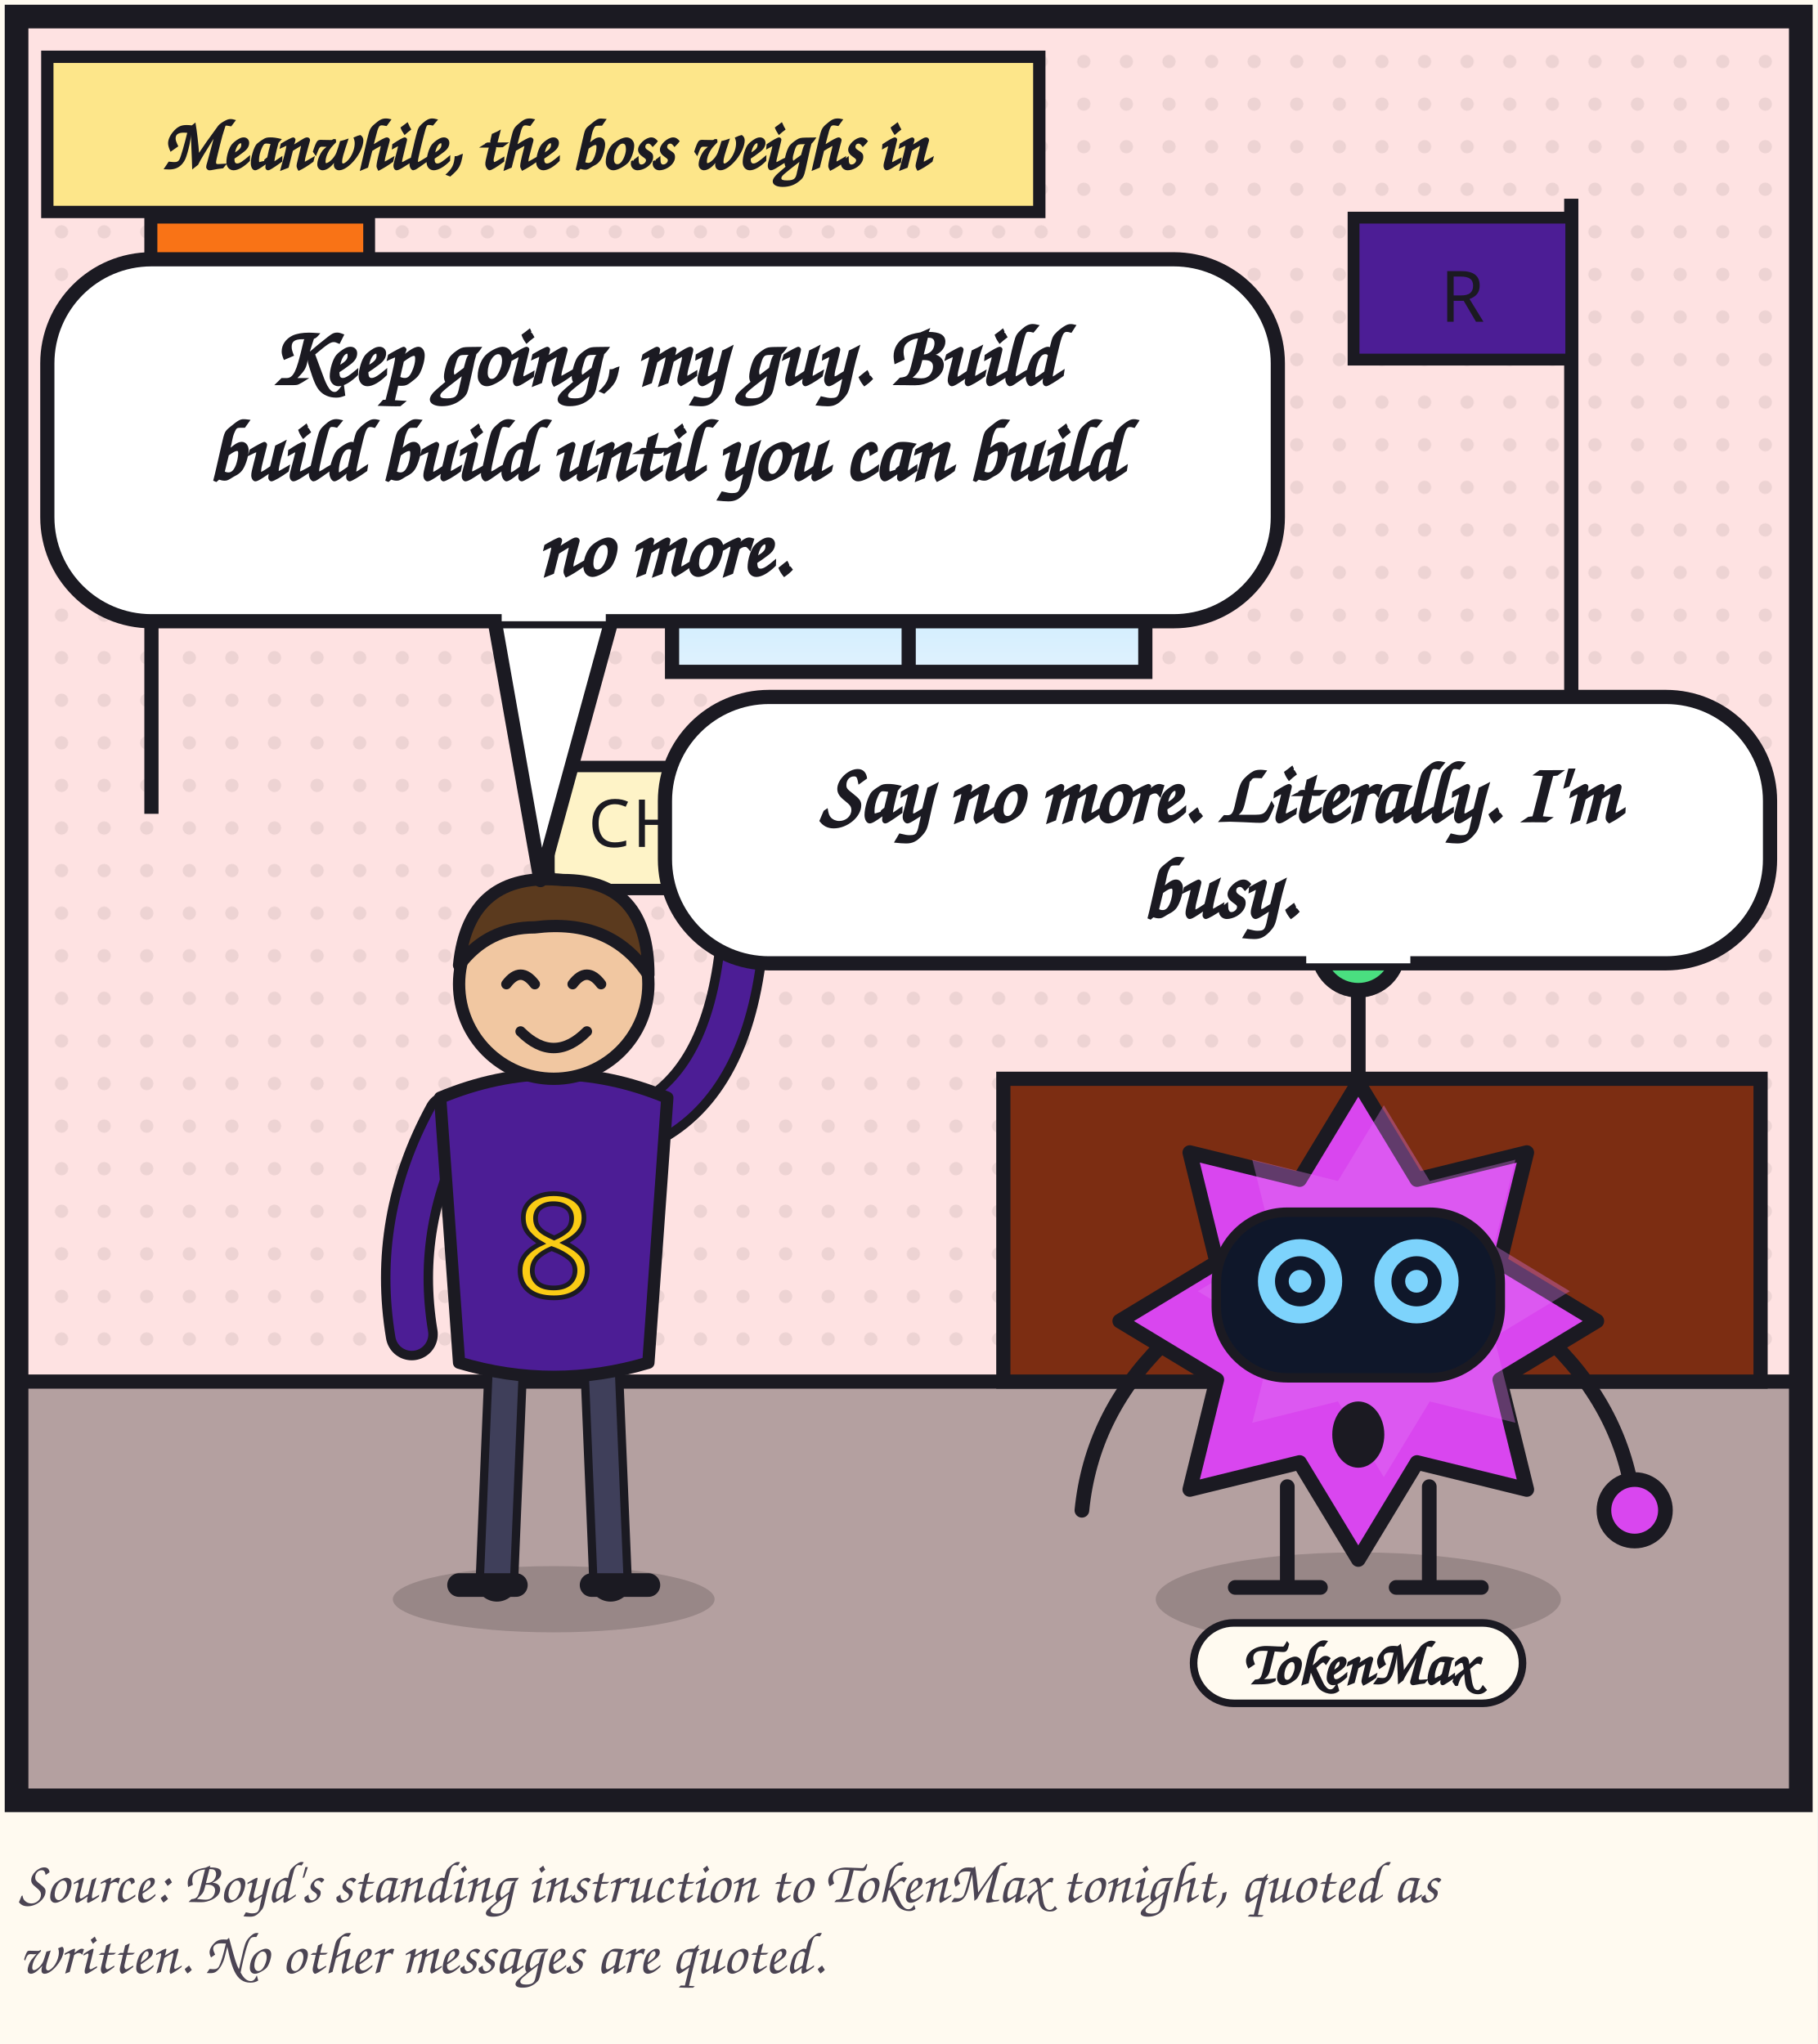
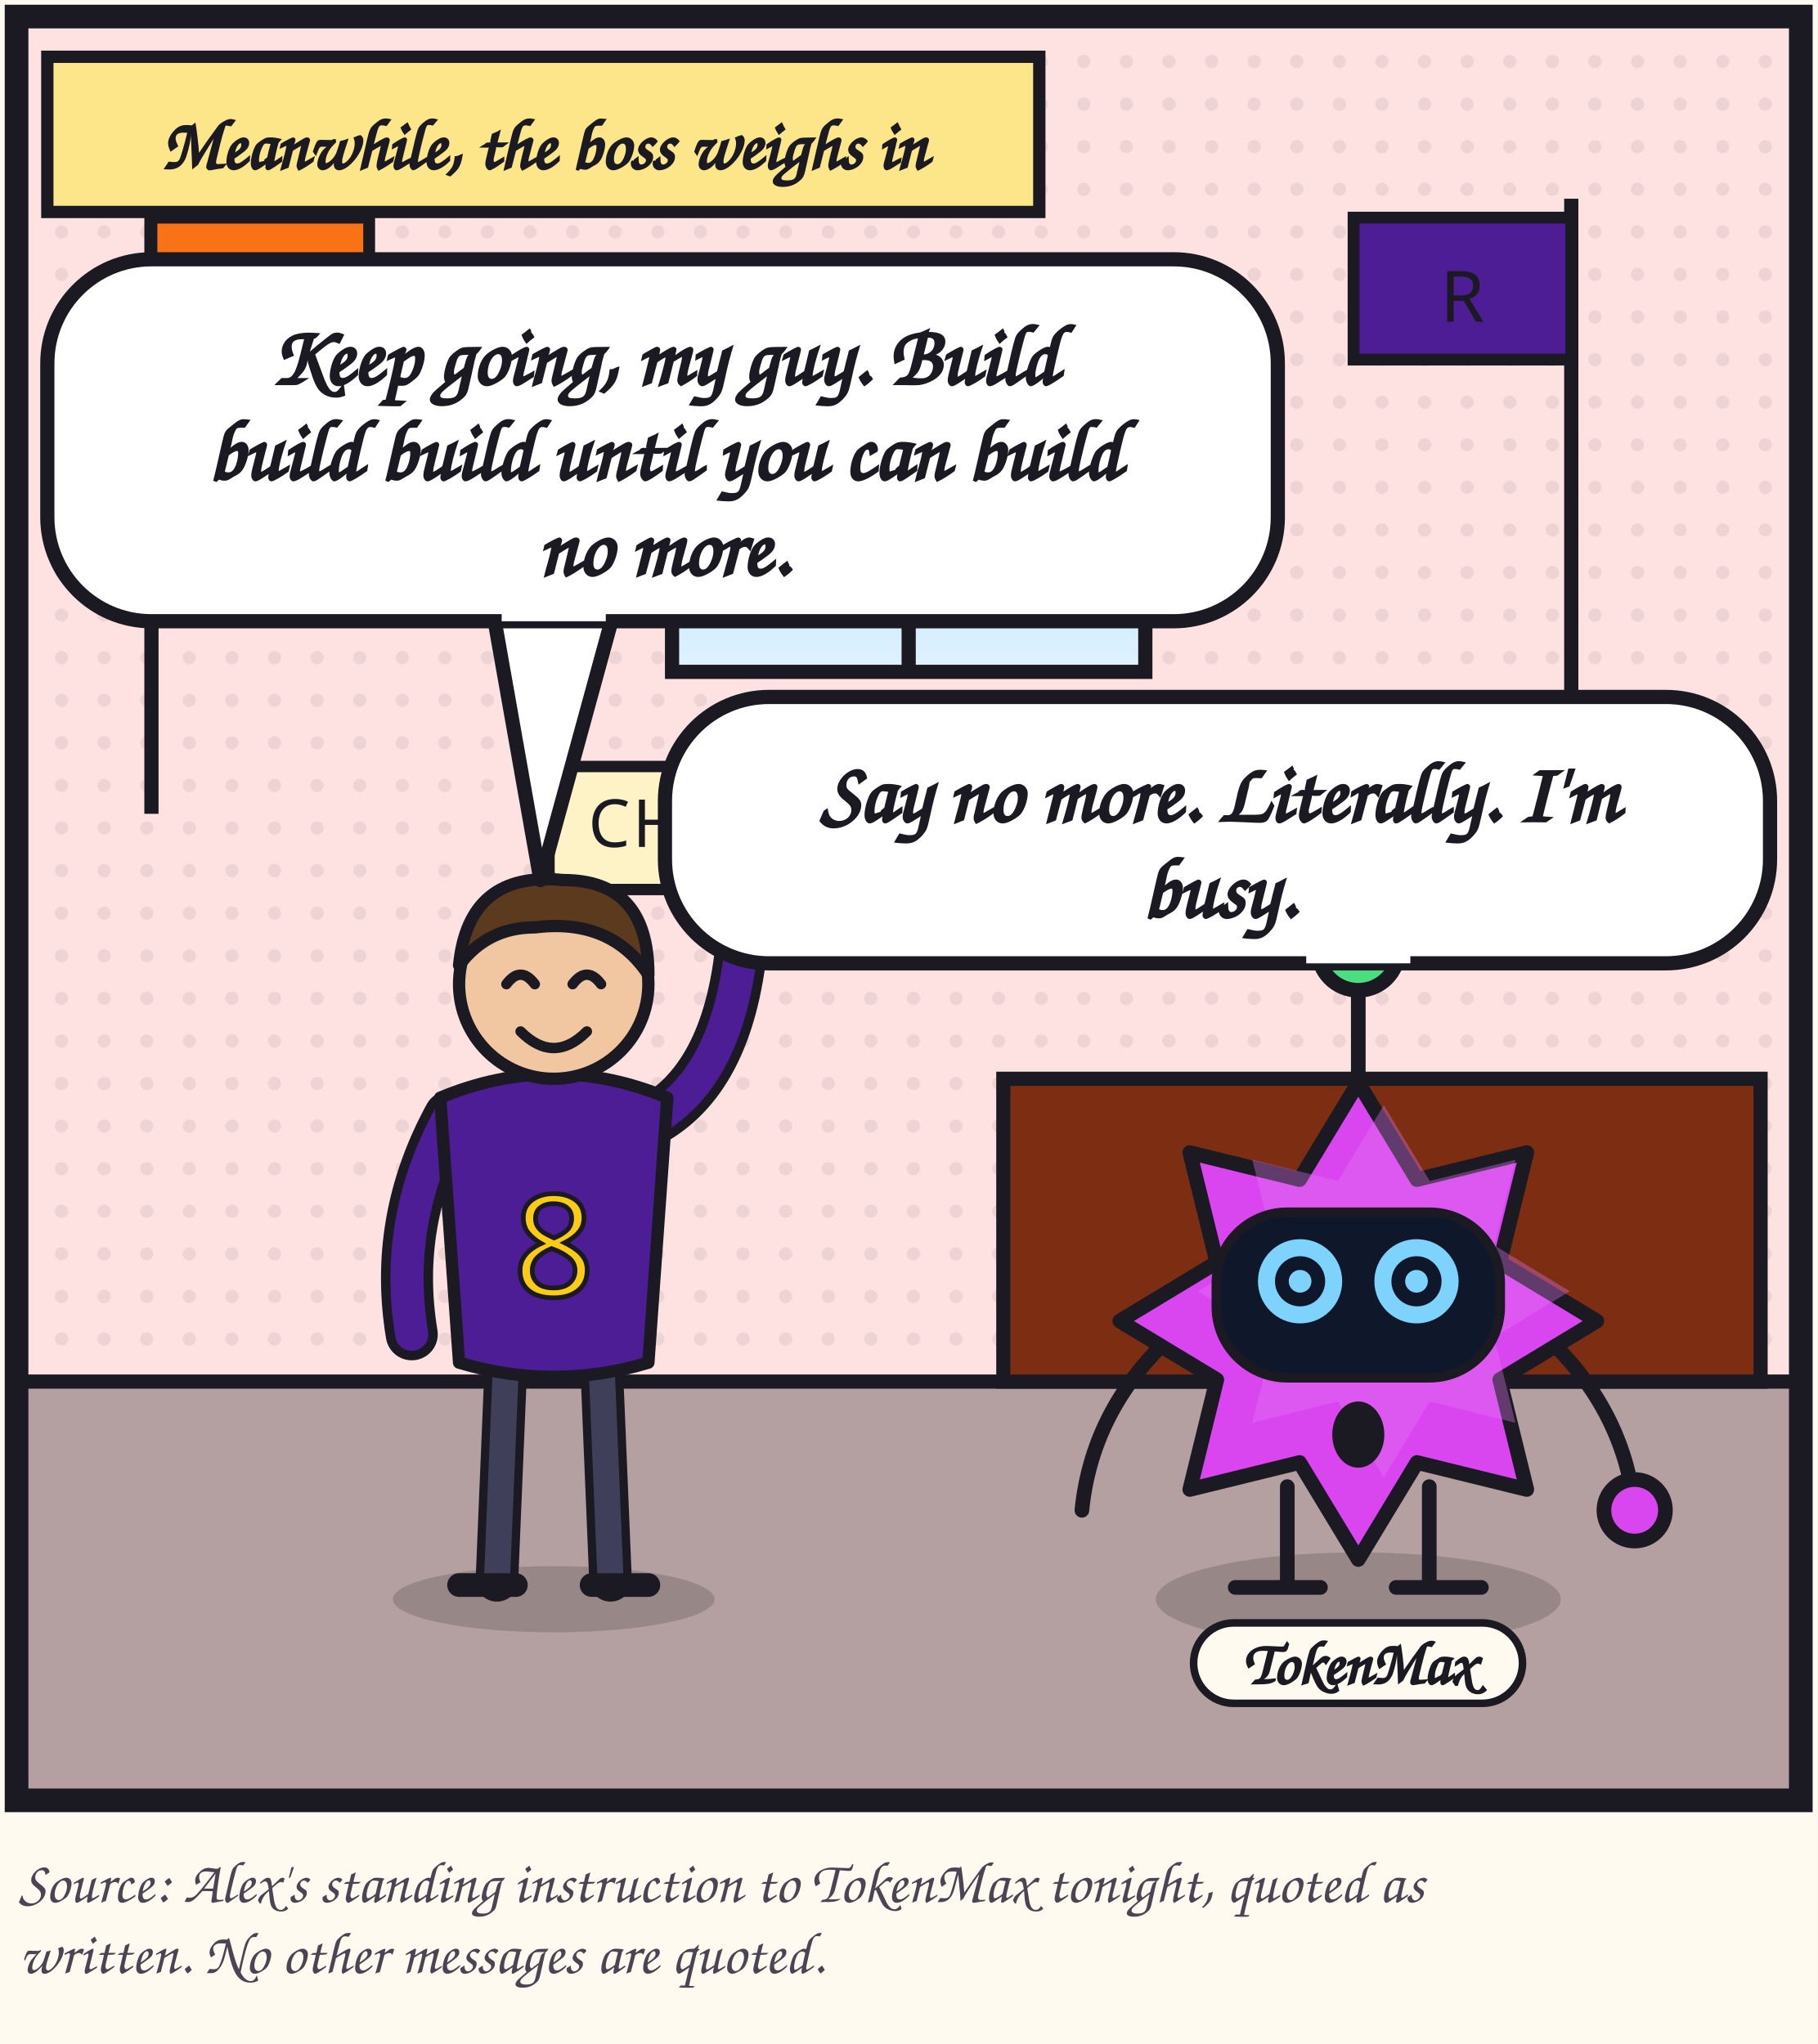
<svg xmlns="http://www.w3.org/2000/svg" width="384" height="432" viewBox="-2 -2 384 432">
  <style>
.bub{font-family:'Comic Neue','Comic Sans MS',cursive;font-weight:700;fill:#1b1a22}
.cap{font-family:'Comic Neue','Comic Sans MS',cursive;font-weight:700;fill:#1b1a22}
.tag{font-family:'Comic Neue',cursive;font-weight:700;font-size:13px;fill:#1b1a22}
.tiny{font-family:'Comic Neue',cursive;font-weight:700;font-size:9px;fill:#1b1a22}
.sign{font-family:'Bangers','Impact',sans-serif;letter-spacing:.5px;fill:#1b1a22}
.chalk{font-family:'Comic Neue',cursive;font-weight:700;fill:#f0fdf4}
.sfx{font-family:'Bangers','Impact',sans-serif;stroke:#1b1a22;stroke-width:2.2px;paint-order:stroke;letter-spacing:1px}
.zzz{font-family:'Bangers','Impact',sans-serif;fill:#6366f1;stroke:#1b1a22;stroke-width:1.4px;paint-order:stroke}
.title{font-family:'Bangers','Impact',sans-serif;letter-spacing:1.5px}
.src{font-family:'Comic Neue',cursive;font-size:12.5px;fill:#4b4453}
.srcb{font-family:'Comic Neue',cursive;font-weight:700;font-size:12.5px;fill:#1b1a22}
</style>
  <rect x="-2" y="-2" width="384" height="432" fill="#fffaf0" />
  <defs>
    <linearGradient id="skybuild-night-special-solo1" x1="0" y1="0" x2="0" y2="1">
      <stop offset="0" stop-color="#7dd3fc" />
      <stop offset="1" stop-color="#e0f2fe" />
    </linearGradient>
    <clipPath id="clipbuild-night-special-solo1">
      <rect width="380" height="380" />
    </clipPath>
  </defs>
  <g clip-path="url(#clipbuild-night-special-solo1)">
    <rect width="380" height="380" fill="#fee2e2" />
    <pattern id="dotsbuild-night-special-solo1" width="9" height="9" patternUnits="userSpaceOnUse">
      <circle cx="2" cy="2" r="1.4" fill="rgba(0,0,0,.07)" />
    </pattern>
    <rect width="380" height="380" fill="url(#dotsbuild-night-special-solo1)" />
    <rect y="290" width="380" height="90" fill="#b4a0a0" />
    <path d="M0,290 H380" stroke="#1b1a22" stroke-width="3" />
    <rect x="140" y="56" width="100" height="84" fill="url(#skybuild-night-special-solo1)" stroke="#1b1a22" stroke-width="3" />
    <circle cx="215.0" cy="81.2" r="11.76" fill="#fde047" />
    <path d="M190.0,56 V140 M140,98.0 H240" stroke="#1b1a22" stroke-width="3" />
    <path d="M30,40 V170 M330,40 V170" stroke="#1b1a22" stroke-width="3" />
    <path d="M30,44 h46 v30 h-46z" fill="#f97316" stroke="#1b1a22" stroke-width="2.5" />
    <path d="M30,59 h46" stroke="#1b1a22" stroke-width="7" />
    <path d="M330,44 h-46 v30 h46z" fill="#4c1d95" stroke="#1b1a22" stroke-width="2.5" />
    <text x="307" y="66" text-anchor="middle" class="sign" font-size="15" fill="#facc15">R</text>
    <rect x="210" y="226" width="160" height="64" fill="#7c2d12" stroke="#1b1a22" stroke-width="3" />
    <g>
      <rect x="114" y="160" width="152" height="26" rx="4" fill="#fef3c7" stroke="#1b1a22" stroke-width="2.4" />
      <text x="190" y="177" text-anchor="middle" class="sign" font-size="14">CHIEF OF STAFF HQ</text>
    </g>
    <g transform="translate(115,334) scale(1)">
      <ellipse cx="0" cy="2" rx="34" ry="7" fill="rgba(0,0,0,.16)" />
      <path d="M-10,-50 L-12,-2 M10,-50 L12,-2" stroke="#1b1a22" stroke-width="9" stroke-linejoin="round" stroke-linecap="round" />
      <path d="M-10,-50 L-12,-2 M10,-50 L12,-2" stroke="#3f3f5a" stroke-width="5.5" stroke-linecap="round" />
      <path d="M-20,-1 h12 M8,-1 h12" stroke="#1b1a22" stroke-width="5" stroke-linejoin="round" stroke-linecap="round" />
      <path d="M-22,-100 q-12,22 -8,46 M22,-100 q16,-10 18,-40" stroke="#1b1a22" stroke-width="11" stroke-linejoin="round" stroke-linecap="round" fill="none" />
      <path d="M-22,-100 q-12,22 -8,46 M22,-100 q16,-10 18,-40" stroke="#4c1d95" stroke-width="7" stroke-linecap="round" fill="none" />
      <path d="M-24,-104 Q0,-114 24,-104 L20,-48 Q0,-42 -20,-48Z" fill="#4c1d95" stroke="#1b1a22" stroke-width="2.6" stroke-linejoin="round" stroke-linecap="round" />
      <text x="0" y="-62" text-anchor="middle" font-family="Bangers" font-size="30" fill="#facc15" stroke="#1b1a22" stroke-width="1">8</text>
      <circle cx="0" cy="-128" r="20" fill="#f1c7a1" stroke="#1b1a22" stroke-width="2.6" stroke-linejoin="round" stroke-linecap="round" />
      <path d="M-20,-132 Q-18,-152 2,-150 Q20,-150 20,-130 Q12,-142 -4,-140 Q-14,-140 -20,-132Z" fill="#5b3a1e" stroke="#1b1a22" stroke-width="2.6" stroke-linejoin="round" stroke-linecap="round" />
      <path d="M-10,-128 q3,-4 6,0 M4,-128 q3,-4 6,0" stroke="#1b1a22" stroke-width="2.2" stroke-linejoin="round" stroke-linecap="round" fill="none" />
      <path d="M-7,-118 Q0,-111 7,-118" stroke="#1b1a22" stroke-width="2.2" stroke-linejoin="round" stroke-linecap="round" fill="none" />
    </g>
    <g transform="translate(285,334) scale(-1,1)">
      <ellipse cx="0" cy="2" rx="42.8" ry="9.9" fill="rgba(0,0,0,.16)" />
      <path d="M-15,-21.8 V-1 M15,-21.8 V-1" stroke="#1b1a22" stroke-width="3.1" stroke-linejoin="round" stroke-linecap="round" fill="none" />
      <path d="M-26,-0.5 H-8 M8,-0.5 H26" stroke="#1b1a22" stroke-width="3.1" stroke-linejoin="round" stroke-linecap="round" fill="none" />
      <path d="M-41.4,-51.8 q-15,15 -17,35 M41.4,-51.8 q15,15 17,35" stroke="#1b1a22" stroke-width="3.1" stroke-linejoin="round" stroke-linecap="round" fill="none" />
      <circle cx="-58.4" cy="-16.8" r="6.5" fill="#d946ef" stroke="#1b1a22" stroke-width="3.1" stroke-linejoin="round" stroke-linecap="round" />
      <g transform="translate(0,-56.8)">
        <path d="M50.4,0 L29.9,12.4 L35.6,35.6 L12.4,29.9 L0,50.4 L-12.4,29.9 L-35.6,35.6 L-29.9,12.4 L-50.4,0 L-29.9,-12.4 L-35.6,-35.6 L-12.4,-29.9 L-0,-50.4 L12.4,-29.9 L35.6,-35.6 L29.9,-12.4Z" fill="#d946ef" stroke="#1b1a22" stroke-width="3.1" stroke-linejoin="round" stroke-linecap="round" />
        <path d="M39.3,0 L23.3,9.7 L27.8,27.8 L9.7,23.3 L0,39.3 L-9.7,23.3 L-27.8,27.8 L-23.3,9.7 L-39.3,0 L-23.3,-9.7 L-27.8,-27.8 L-9.7,-23.3 L-0,-39.3 L9.7,-23.3 L27.8,-27.8 L23.3,-9.7Z" fill="#e379f3" opacity=".35" transform="translate(-5.4,-6.3)" />
        <path d="M0,-50.4 V-72.9" stroke="#1b1a22" stroke-width="3.1" stroke-linejoin="round" stroke-linecap="round" />
        <circle cx="0" cy="-78.4" r="8.5" fill="#4ade80" stroke="#1b1a22" stroke-width="3.1" stroke-linejoin="round" stroke-linecap="round" />
        <rect x="-30" y="-23" width="60" height="35" rx="15" fill="#0f172a" stroke="#1b1a22" stroke-width="2" />
        <g transform="translate(0,-6)">
          <circle cx="-12.3" cy="-2.4" r="7.1" fill="none" stroke="#7dd3fc" stroke-width="3.6" />
          <circle cx="-12.3" cy="-2.4" r="2.4" fill="#7dd3fc" />
          <circle cx="12.3" cy="-2.4" r="7.1" fill="none" stroke="#7dd3fc" stroke-width="3.6" />
          <circle cx="12.3" cy="-2.4" r="2.4" fill="#7dd3fc" />
        </g>
        <ellipse cx="0" cy="24" rx="5.5" ry="7" fill="#1b1a22" />
      </g>
    </g>
    <g>
      <rect x="250.2" y="341" width="69.5" height="17" rx="8.5" fill="#fffaf0" stroke="#1b1a22" stroke-width="1.6" />
      <text x="285" y="354" text-anchor="middle" class="tag">TokenMax</text>
    </g>
    <rect x="8" y="10" width="209.6" height="32.8" fill="#fde68a" stroke="#1b1a22" stroke-width="2.6" />
    <text x="112.8" y="33.8" text-anchor="middle" class="cap" font-size="15">Meanwhile, the boss weighs in</text>
    <path d="M102,126.3 L112.2,184 L128,126.3" fill="#ffffff" stroke="#1b1a22" stroke-width="3" stroke-linejoin="round" />
    <rect x="8" y="52.8" width="260" height="76.5" rx="22" fill="#ffffff" stroke="#1b1a22" stroke-width="3" />
    <path d="M104,127.3 H126" stroke="#ffffff" stroke-width="4" />
    <text x="138" y="79.4" text-anchor="middle" class="bub" font-size="18">Keep going, my guy. Build</text>
    <text x="138" y="99.5" text-anchor="middle" class="bub" font-size="18">build build until you can build</text>
    <text x="138" y="119.7" text-anchor="middle" class="bub" font-size="18">no more.</text>
    <path d="M272,198.6 L282.2,199 L298,198.6" fill="#ffffff" stroke="#1b1a22" stroke-width="3" stroke-linejoin="round" />
    <rect x="138.5" y="145.3" width="233.5" height="56.3" rx="22" fill="#ffffff" stroke="#1b1a22" stroke-width="3" />
    <path d="M274,199.6 H296" stroke="#ffffff" stroke-width="4" />
    <text x="255.3" y="171.8" text-anchor="middle" class="bub" font-size="18">Say no more. Literally. I'm</text>
    <text x="255.3" y="192" text-anchor="middle" class="bub" font-size="18">busy.</text>
  </g>
  <rect x="1.5" y="1.5" width="377" height="377" fill="none" stroke="#1b1a22" stroke-width="5" />
-   <text x="2" y="400" class="src">Source: Boyd's standing instruction to TokenMax tonight, quoted as</text>
+   <text x="2" y="400" class="src">Source: Alex's standing instruction to TokenMax tonight, quoted as</text>
  <text x="2" y="415" class="src">written. No other messages are quoted.</text>
</svg>
